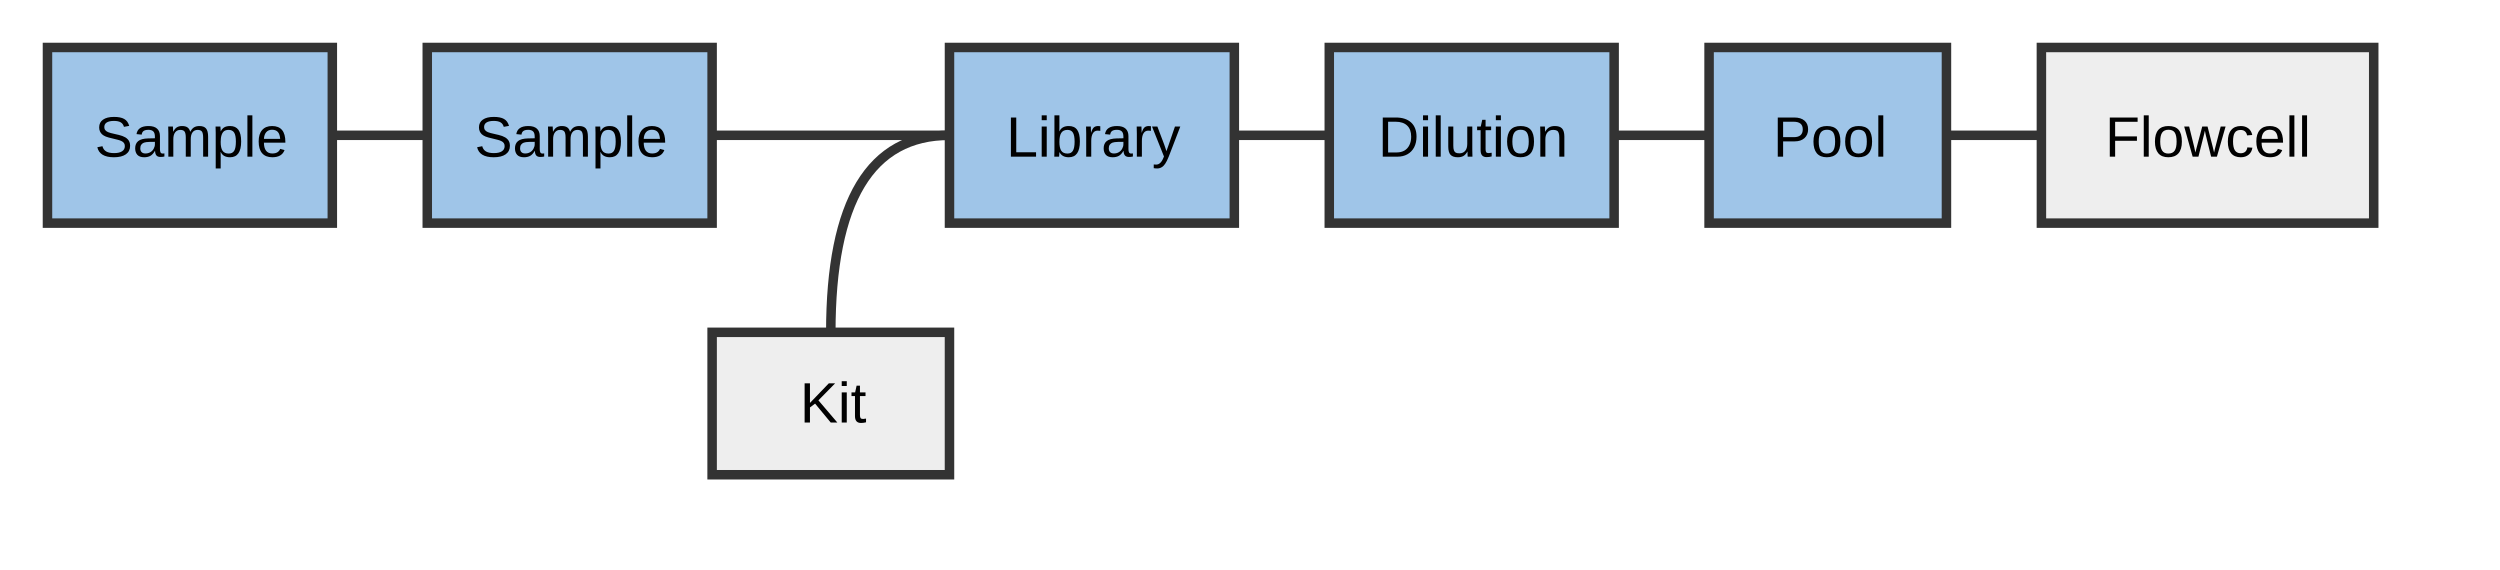
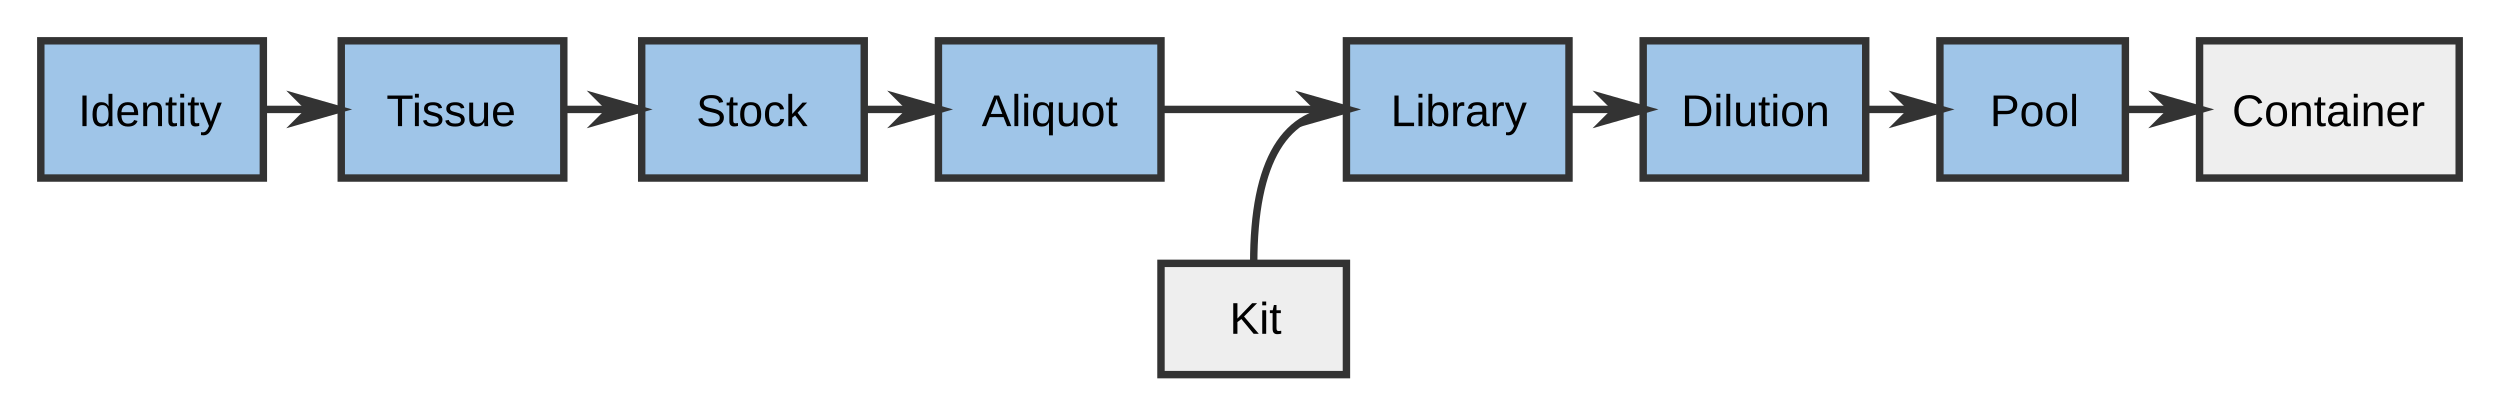
- <svg xmlns="http://www.w3.org/2000/svg" xmlns:html="http://www.w3.org/1999/xhtml" version="1.1" width="526.6" height="120" id="svg2">
+ <svg xmlns="http://www.w3.org/2000/svg" xmlns:html="http://www.w3.org/1999/xhtml" version="1.1" width="674" height="112" id="svg2">
  <html:style />
-   <path d="m 10,10 m 0,0 60,0 q 0,0 0,0 l 0,37 q 0,0 0,0 l -60,0 q 0,0 0,0 l 0,-37 q 0,0 0,0 z" stroke-miterlimit="10" id="sample1" style="fill:#9FC5E8;fill-opacity:1;stroke:#333333;stroke-width:2;stroke-miterlimit:10" />
-   <defs id="defs4" />
-   <text style="font-style:normal;font-weight:normal;font-size:12px;line-height:14px;font-family:Arial;fill:#000000;stroke:none" id="text54" y="33" x="19.953" line-height="14px" text-decoration="" font-weight="normal" font-style="normal" font-size="12px">Sample</text>
-   <path d="m 90,10 m 0,0 60,0 q 0,0 0,0 l 0,37 q 0,0 0,0 l -60,0 q 0,0 0,0 l 0,-37 q 0,0 0,0 z" stroke-miterlimit="10" id="sample2" style="fill:#9FC5E8;fill-opacity:1;stroke:#333333;stroke-width:2;stroke-miterlimit:10" />
-   <text style="font-style:normal;font-weight:normal;font-size:12px;line-height:14px;font-family:Arial;fill:#000000;stroke:none" id="text98" y="33" x="99.953" line-height="14px" text-decoration="" font-weight="normal" font-style="normal" font-size="12px">Sample</text>
-   <path d="m 150,70 m 0,0 50,0 q 0,0 0,0 l 0,30 q 0,0 0,0 l -50,0 q 0,0 0,0 l 0,-30 q 0,0 0,0 z" stroke-miterlimit="10" id="kit" style="fill:#eeeeee;stroke:#333333;stroke-width:2;stroke-miterlimit:10;fill-opacity:1" />
-   <rect x="159" y="78" width="33" height="14" id="rect128" style="fill:#000000;fill-opacity:0;stroke:none" />
-   <text style="font-style:normal;font-weight:normal;font-size:12px;line-height:14px;font-family:Arial;fill:#000000;stroke:none" id="text142" y="89" x="168.5" line-height="14px" text-decoration="" font-weight="normal" font-style="normal" font-size="12px">Kit</text>
-   <path d="m 200,10 m 0,0 60,0 q 0,0 0,0 l 0,37 q 0,0 0,0 l -60,0 q 0,0 0,0 l 0,-37 q 0,0 0,0 z" stroke-miterlimit="10" id="library" style="fill:#9FC5E8;stroke:#333333;stroke-width:2;stroke-miterlimit:10;fill-opacity:1" />
-   <text style="font-style:normal;font-weight:normal;font-size:12px;line-height:14px;font-family:Arial;fill:#000000;stroke:none" id="text186" y="33" x="211.953" line-height="14px" text-decoration="" font-weight="normal" font-style="normal" font-size="12px">Library</text>
-   <path d="m 280,10 m 0,0 60,0 q 0,0 0,0 l 0,37 q 0,0 0,0 l -60,0 q 0,0 0,0 l 0,-37 q 0,0 0,0 z" stroke-miterlimit="10" id="dilution" style="fill:#9FC5E8;stroke:#333333;stroke-width:2;stroke-miterlimit:10;fill-opacity:1" />
-   <text style="font-style:normal;font-weight:normal;font-size:12px;line-height:14px;font-family:Arial;fill:#000000;stroke:none" id="text230" y="33" x="290.281" line-height="14px" text-decoration="" font-weight="normal" font-style="normal" font-size="12px">Dilution</text>
-   <path d="m 360,10 m 0,0 50,0 q 0,0 0,0 l 0,37 q 0,0 0,0 l -50,0 q 0,0 0,0 l 0,-37 q 0,0 0,0 z" stroke-miterlimit="10" id="pool" style="fill:#9FC5E8;stroke:#333333;stroke-width:2;stroke-miterlimit:10;fill-opacity:1" />
-   <rect x="369" y="22" width="33" height="14" id="rect260" style="fill:#000000;fill-opacity:0;stroke:none" />
-   <text style="font-style:normal;font-weight:normal;font-size:12px;line-height:14px;font-family:Arial;fill:#000000;stroke:none" id="text274" y="33" x="373.484" line-height="14px" text-decoration="" font-weight="normal" font-style="normal" font-size="12px">Pool</text>
-   <path d="m 430,10 m 0,0 70,0 q 0,0 0,0 l 0,37 q 0,0 0,0 l -70,0 q 0,0 0,0 l 0,-37 q 0,0 0,0 z" stroke-miterlimit="10" id="flowcell" style="fill:#eeeeee;stroke:#333333;stroke-width:2;stroke-miterlimit:10;fill-opacity:1" />
-   <text style="font-style:normal;font-weight:normal;font-size:12px;line-height:14px;font-family:Arial;fill:#000000;stroke:none" id="text318" y="33" x="443.422" line-height="14px" text-decoration="" font-weight="normal" font-style="normal" font-size="12px">Flowcell</text>
-   <path style="fill:none;stroke:#333333;stroke-width:2;stroke-miterlimit:10" id="path328" stroke-miterlimit="10" d="m 410,28.5 6.667,0 6.667,0 6.667,0" />
-   <path style="fill:none;stroke:#333333;stroke-width:2;stroke-miterlimit:10" id="path338" stroke-miterlimit="10" d="m 340,28.5 6.667,0 6.667,0 6.667,0" />
-   <path style="fill:none;stroke:#333333;stroke-width:2;stroke-miterlimit:10" id="path348" stroke-miterlimit="10" d="m 280,28.5 -6.667,0 -6.667,0 -6.667,0" />
-   <path style="fill:none;stroke:#333333;stroke-width:2;stroke-miterlimit:10" id="path358" stroke-miterlimit="10" d="m 175,70 q 0,-41.5 25,-41.5" />
-   <path style="fill:none;stroke:#333333;stroke-width:2;stroke-miterlimit:10" id="path368" stroke-miterlimit="10" d="m 150,28.5 16.667,0 16.667,0 16.667,0" />
-   <path style="fill:none;stroke:#333333;stroke-width:2;stroke-miterlimit:10" id="path378" stroke-miterlimit="10" d="m 70,28.5 6.667,0 6.667,0 L 90,28.5" />
+   <path d="m 173,11 m 0,0 60,0 q 0,0 0,0 l 0,37 q 0,0 0,0 l -60,0 q 0,0 0,0 l 0,-37 q 0,0 0,0 z" stroke-miterlimit="10" id="sample1" style="fill:#9fc5e8;fill-opacity:1;stroke:#333333;stroke-width:2;stroke-miterlimit:10" />
+   <defs id="defs4">
+     <marker style="overflow:visible;" id="marker4610" refX="0.0" refY="0.0" orient="auto">
+       <path transform="scale(0.4) rotate(180) translate(10,0)" style="fill-rule:evenodd;stroke:#333333;stroke-width:1pt;stroke-opacity:1;fill:#333333;fill-opacity:1" d="M 0.0,0.0 L 5.0,-5.0 L -12.5,0.0 L 5.0,5.0 L 0.0,0.0 z " id="path4612" />
+     </marker>
+     <marker style="overflow:visible;" id="marker4564" refX="0.0" refY="0.0" orient="auto">
+       <path transform="scale(0.4) rotate(180) translate(10,0)" style="fill-rule:evenodd;stroke:#333333;stroke-width:1pt;stroke-opacity:1;fill:#333333;fill-opacity:1" d="M 0.0,0.0 L 5.0,-5.0 L -12.5,0.0 L 5.0,5.0 L 0.0,0.0 z " id="path4566" />
+     </marker>
+     <marker style="overflow:visible;" id="marker4524" refX="0.0" refY="0.0" orient="auto">
+       <path transform="scale(0.4) rotate(180) translate(10,0)" style="fill-rule:evenodd;stroke:#333333;stroke-width:1pt;stroke-opacity:1;fill:#333333;fill-opacity:1" d="M 0.0,0.0 L 5.0,-5.0 L -12.5,0.0 L 5.0,5.0 L 0.0,0.0 z " id="path4526" />
+     </marker>
+     <marker style="overflow:visible;" id="marker4490" refX="0.0" refY="0.0" orient="auto">
+       <path transform="scale(0.4) rotate(180) translate(10,0)" style="fill-rule:evenodd;stroke:#333333;stroke-width:1pt;stroke-opacity:1;fill:#333333;fill-opacity:1" d="M 0.0,0.0 L 5.0,-5.0 L -12.5,0.0 L 5.0,5.0 L 0.0,0.0 z " id="path4492" />
+     </marker>
+     <marker style="overflow:visible;" id="marker4462" refX="0.0" refY="0.0" orient="auto">
+       <path transform="scale(0.4) rotate(180) translate(10,0)" style="fill-rule:evenodd;stroke:#333333;stroke-width:1pt;stroke-opacity:1;fill:#333333;fill-opacity:1" d="M 0.0,0.0 L 5.0,-5.0 L -12.5,0.0 L 5.0,5.0 L 0.0,0.0 z " id="path4464" />
+     </marker>
+     <marker style="overflow:visible;" id="marker4440" refX="0.0" refY="0.0" orient="auto">
+       <path transform="scale(0.4) rotate(180) translate(10,0)" style="fill-rule:evenodd;stroke:#333333;stroke-width:1pt;stroke-opacity:1;fill:#333333;fill-opacity:1" d="M 0.0,0.0 L 5.0,-5.0 L -12.5,0.0 L 5.0,5.0 L 0.0,0.0 z " id="path4442" />
+     </marker>
+     <marker orient="auto" refY="0.0" refX="0.0" id="Arrow1Mend" style="overflow:visible;">
+       <path id="path4173" d="M 0.0,0.0 L 5.0,-5.0 L -12.5,0.0 L 5.0,5.0 L 0.0,0.0 z " style="fill-rule:evenodd;stroke:#333333;stroke-width:1pt;stroke-opacity:1;fill:#333333;fill-opacity:1" transform="scale(0.4) rotate(180) translate(10,0)" />
+     </marker>
+   </defs>
+   <text style="font-style:normal;font-weight:normal;font-size:12px;line-height:14px;font-family:Arial;fill:#000000;stroke:none" id="text54" y="34" x="187.707" line-height="14px" text-decoration="" font-weight="normal" font-style="normal" font-size="12px">Stock</text>
+   <path d="m 253,11 m 0,0 60,0 q 0,0 0,0 l 0,37 q 0,0 0,0 l -60,0 q 0,0 0,0 l 0,-37 q 0,0 0,0 z" stroke-miterlimit="10" id="sample2" style="fill:#9fc5e8;fill-opacity:1;stroke:#333333;stroke-width:2;stroke-miterlimit:10" />
+   <text style="font-style:normal;font-weight:normal;font-size:12px;line-height:14px;font-family:Arial;fill:#000000;stroke:none" id="text98" y="34" x="264.666" line-height="14px" text-decoration="" font-weight="normal" font-style="normal" font-size="12px">Aliquot</text>
+   <path d="m 313,71 m 0,0 50,0 q 0,0 0,0 l 0,30 q 0,0 0,0 l -50,0 q 0,0 0,0 l 0,-30 q 0,0 0,0 z" stroke-miterlimit="10" id="kit" style="fill:#eeeeee;fill-opacity:1;stroke:#333333;stroke-width:2;stroke-miterlimit:10" />
+   <rect x="322" y="79" width="33" height="14" id="rect128" style="fill:#000000;fill-opacity:0;stroke:none" />
+   <text style="font-style:normal;font-weight:normal;font-size:12px;line-height:14px;font-family:Arial;fill:#000000;stroke:none" id="text142" y="90" x="331.5" line-height="14px" text-decoration="" font-weight="normal" font-style="normal" font-size="12px">Kit</text>
+   <path d="m 363,11 m 0,0 60,0 q 0,0 0,0 l 0,37 q 0,0 0,0 l -60,0 q 0,0 0,0 l 0,-37 q 0,0 0,0 z" stroke-miterlimit="10" id="library" style="fill:#9fc5e8;fill-opacity:1;stroke:#333333;stroke-width:2;stroke-miterlimit:10" />
+   <text style="font-style:normal;font-weight:normal;font-size:12px;line-height:14px;font-family:Arial;fill:#000000;stroke:none" id="text186" y="34" x="374.953" line-height="14px" text-decoration="" font-weight="normal" font-style="normal" font-size="12px">Library</text>
+   <path d="m 443,11 m 0,0 60,0 q 0,0 0,0 l 0,37 q 0,0 0,0 l -60,0 q 0,0 0,0 l 0,-37 q 0,0 0,0 z" stroke-miterlimit="10" id="dilution" style="fill:#9fc5e8;fill-opacity:1;stroke:#333333;stroke-width:2;stroke-miterlimit:10" />
+   <text style="font-style:normal;font-weight:normal;font-size:12px;line-height:14px;font-family:Arial;fill:#000000;stroke:none" id="text230" y="34" x="453.281" line-height="14px" text-decoration="" font-weight="normal" font-style="normal" font-size="12px">Dilution</text>
+   <path d="m 523,11 m 0,0 50,0 q 0,0 0,0 l 0,37 q 0,0 0,0 l -50,0 q 0,0 0,0 l 0,-37 q 0,0 0,0 z" stroke-miterlimit="10" id="pool" style="fill:#9fc5e8;fill-opacity:1;stroke:#333333;stroke-width:2;stroke-miterlimit:10" />
+   <rect x="532" y="23" width="33" height="14" id="rect260" style="fill:#000000;fill-opacity:0;stroke:none" />
+   <text style="font-style:normal;font-weight:normal;font-size:12px;line-height:14px;font-family:Arial;fill:#000000;stroke:none" id="text274" y="34" x="536.484" line-height="14px" text-decoration="" font-weight="normal" font-style="normal" font-size="12px">Pool</text>
+   <path d="m 593,11 m 0,0 70,0 q 0,0 0,0 l 0,37 q 0,0 0,0 l -70,0 q 0,0 0,0 l 0,-37 q 0,0 0,0 z" stroke-miterlimit="10" id="flowcell" style="fill:#eeeeee;fill-opacity:1;stroke:#333333;stroke-width:2;stroke-miterlimit:10" />
+   <text style="font-style:normal;font-weight:normal;font-size:12px;line-height:14px;font-family:Arial;fill:#000000;stroke:none" id="text318" y="34" x="601.762" line-height="14px" text-decoration="" font-weight="normal" font-style="normal" font-size="12px">Container</text>
+   <path style="fill:none;stroke:#333333;stroke-width:2;stroke-miterlimit:10;marker-end:url(#marker4610)" id="path328" stroke-miterlimit="10" d="m 573,29.5 6.667,0 6.667,0 6.667,0" />
+   <path style="fill:none;stroke:#333333;stroke-width:2;stroke-miterlimit:10;marker-end:url(#Arrow1Mend)" id="path338" stroke-miterlimit="10" d="m 503,29.5 6.667,0 6.667,0 6.667,0" />
+   <path style="fill:none;stroke:#333333;stroke-width:2;stroke-miterlimit:10;marker-end:url(#marker4440)" id="path348" stroke-miterlimit="10" d="m 423.18,29.5 6.667,0 6.667,0 6.667,0" />
+   <path style="fill:none;stroke:#333333;stroke-width:2;stroke-miterlimit:10" id="path358" stroke-miterlimit="10" d="m 338,71 q 0,-41.5 25,-41.5" />
+   <path style="fill:none;stroke:#333333;stroke-width:2;stroke-miterlimit:10;marker-end:url(#marker4462)" id="path368" stroke-miterlimit="10" d="m 313,29.5 16.667,0 16.667,0 16.667,0" />
+   <path style="fill:none;stroke:#333333;stroke-width:2;stroke-miterlimit:10;marker-end:url(#marker4490)" id="path378" stroke-miterlimit="10" d="m 233,29.5 6.667,0 6.667,0 6.667,0" />
+   <path style="fill:#9fc5e8;fill-opacity:1;stroke:#333333;stroke-width:2;stroke-miterlimit:10" id="path6984" stroke-miterlimit="10" d="m 92,11 m 0,0 60,0 q 0,0 0,0 l 0,37 q 0,0 0,0 l -60,0 q 0,0 0,0 l 0,-37 q 0,0 0,0 z" />
+   <text font-size="12px" font-style="normal" font-weight="normal" text-decoration="" line-height="14px" x="104.174" y="34" id="text6986" style="font-style:normal;font-weight:normal;font-size:12px;line-height:14px;font-family:Arial;fill:#000000;stroke:none">Tissue</text>
+   <path d="m 152,29.5 6.667,0 6.667,0 6.667,0" stroke-miterlimit="10" id="path6988" style="fill:none;stroke:#333333;stroke-width:2;stroke-miterlimit:10;marker-end:url(#marker4524)" />
+   <path d="m 11,11 m 0,0 60,0 q 0,0 0,0 l 0,37 q 0,0 0,0 l -60,0 q 0,0 0,0 l 0,-37 q 0,0 0,0 z" stroke-miterlimit="10" id="path6990" style="fill:#9fc5e8;fill-opacity:1;stroke:#333333;stroke-width:2;stroke-miterlimit:10" />
+   <text style="font-style:normal;font-weight:normal;font-size:12px;line-height:14px;font-family:Arial;fill:#000000;stroke:none" id="text6992" y="34" x="21.11" line-height="14px" text-decoration="" font-weight="normal" font-style="normal" font-size="12px">Identity</text>
+   <path style="fill:none;stroke:#333333;stroke-width:2;stroke-miterlimit:10;marker-end:url(#marker4564)" id="path6994" stroke-miterlimit="10" d="m 71,29.5 6.667,0 6.667,0 L 91,29.5" />
</svg>
